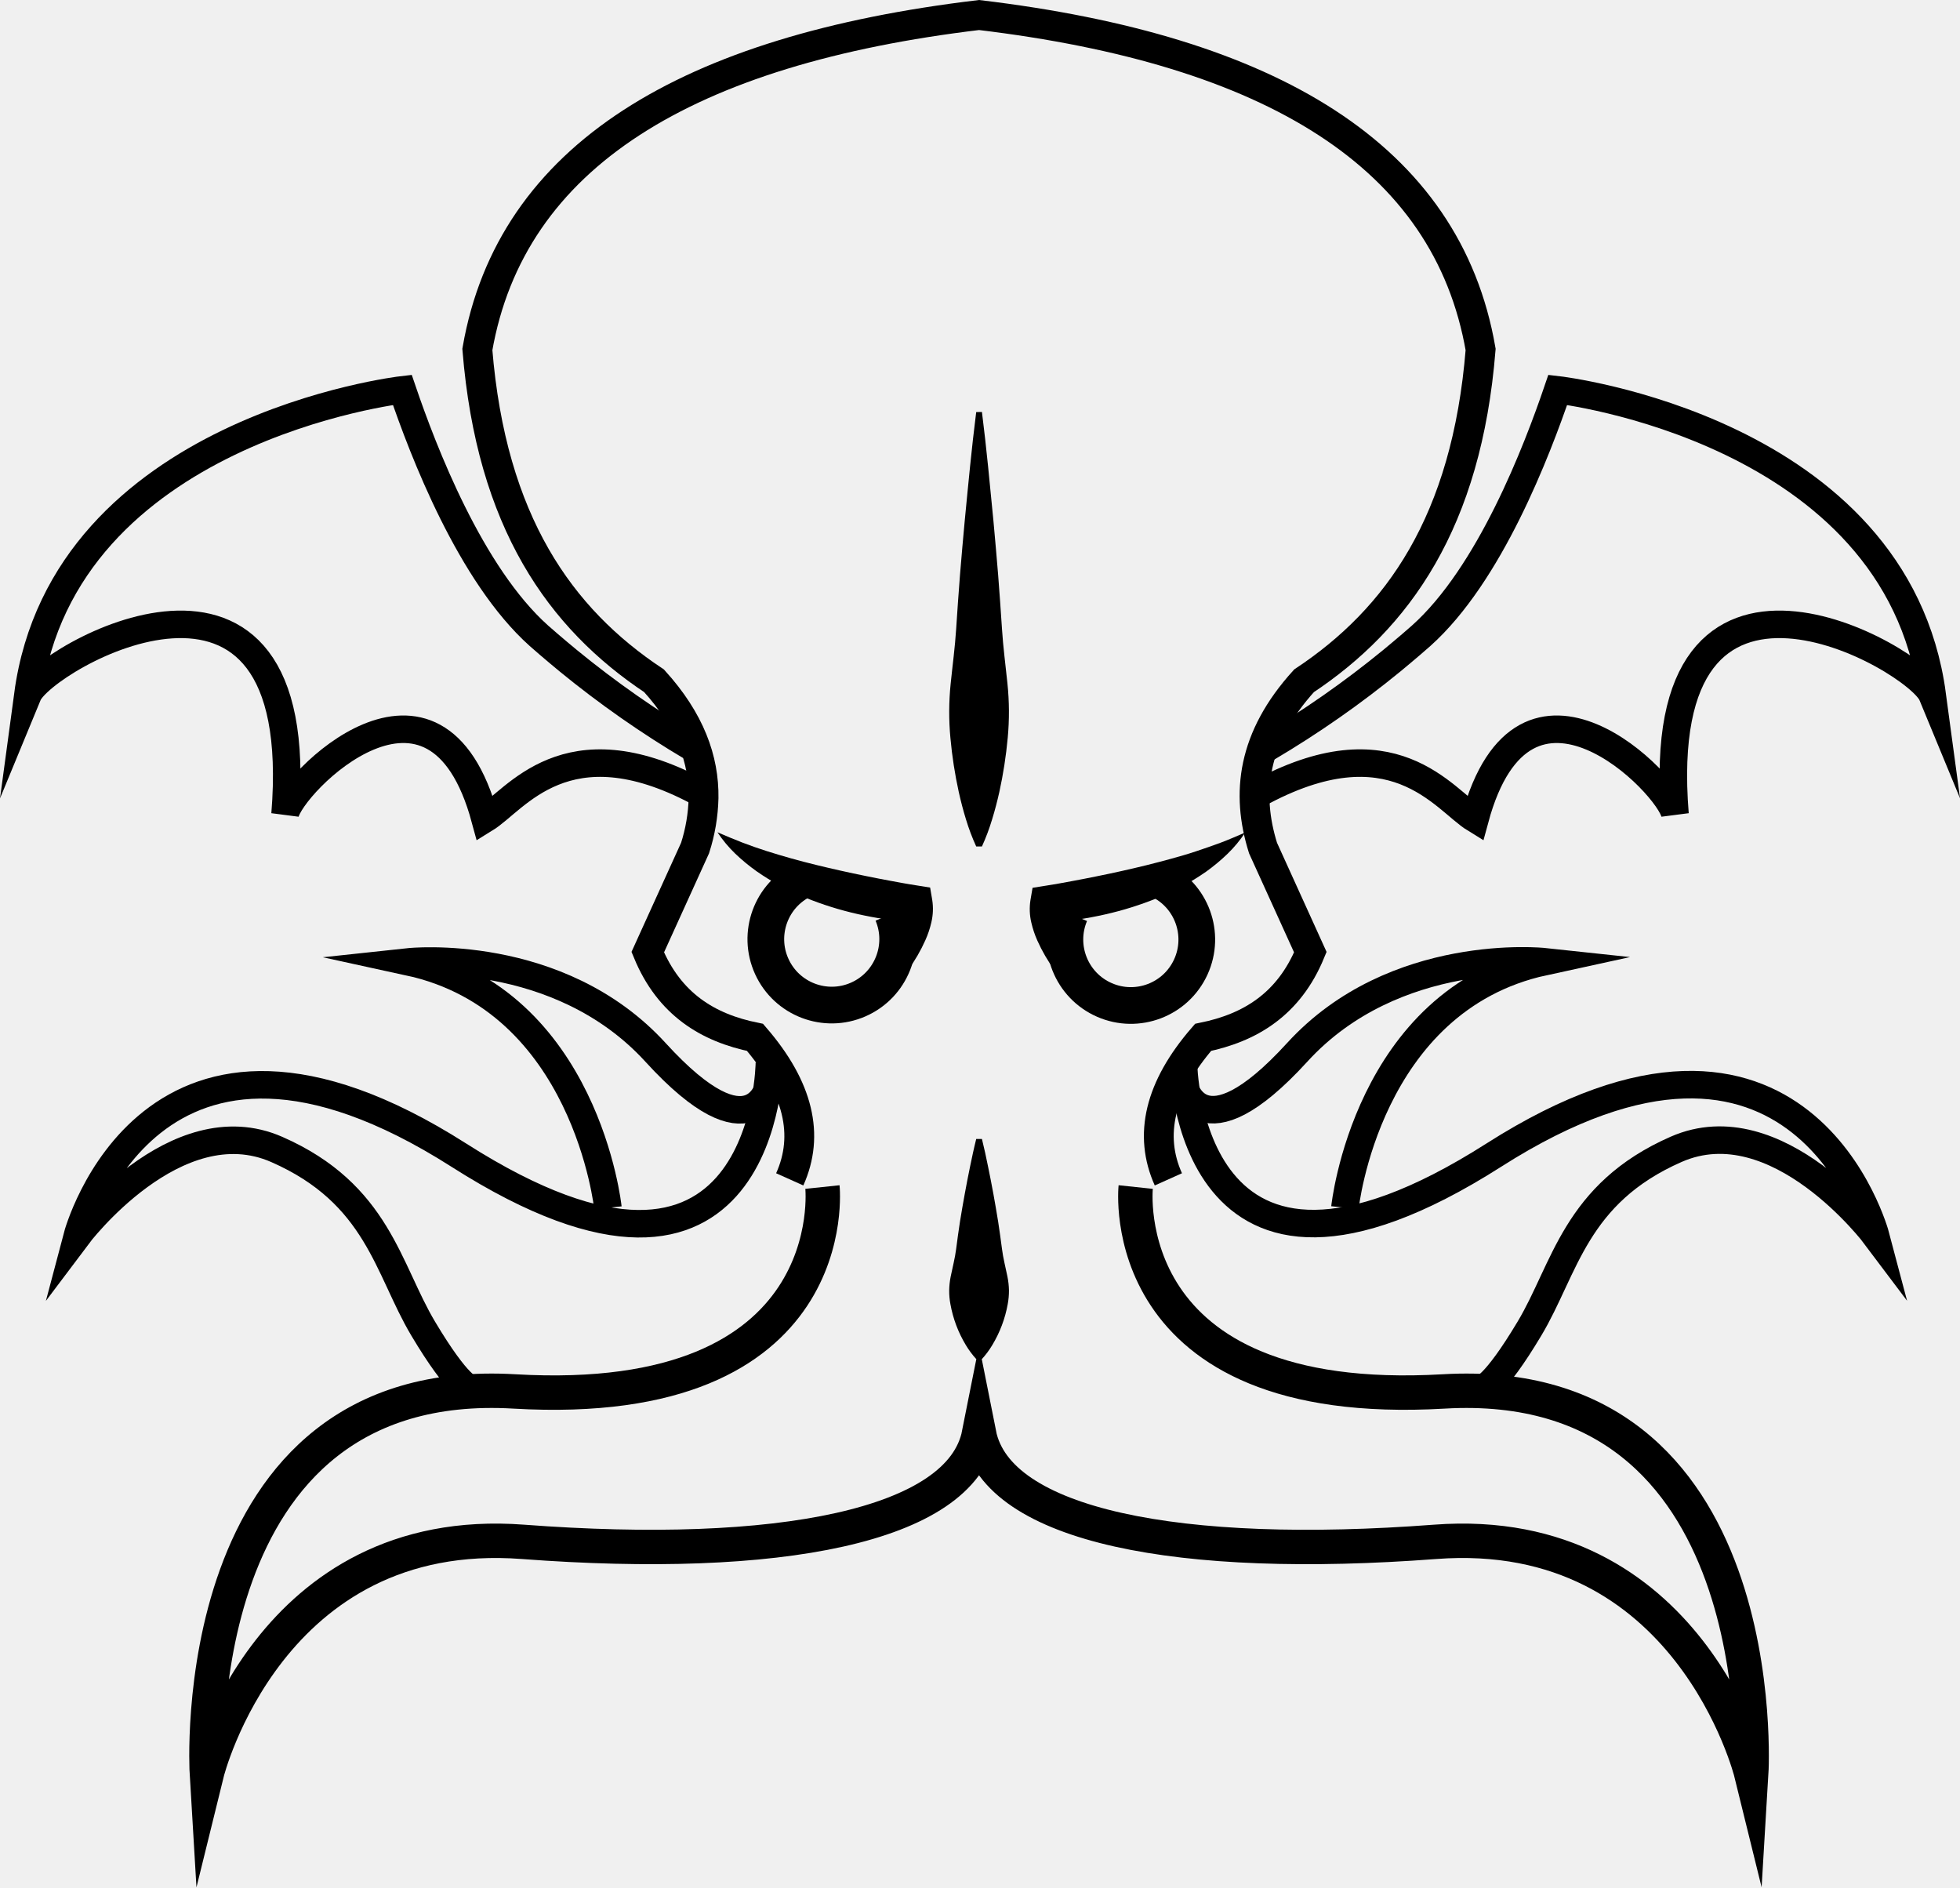
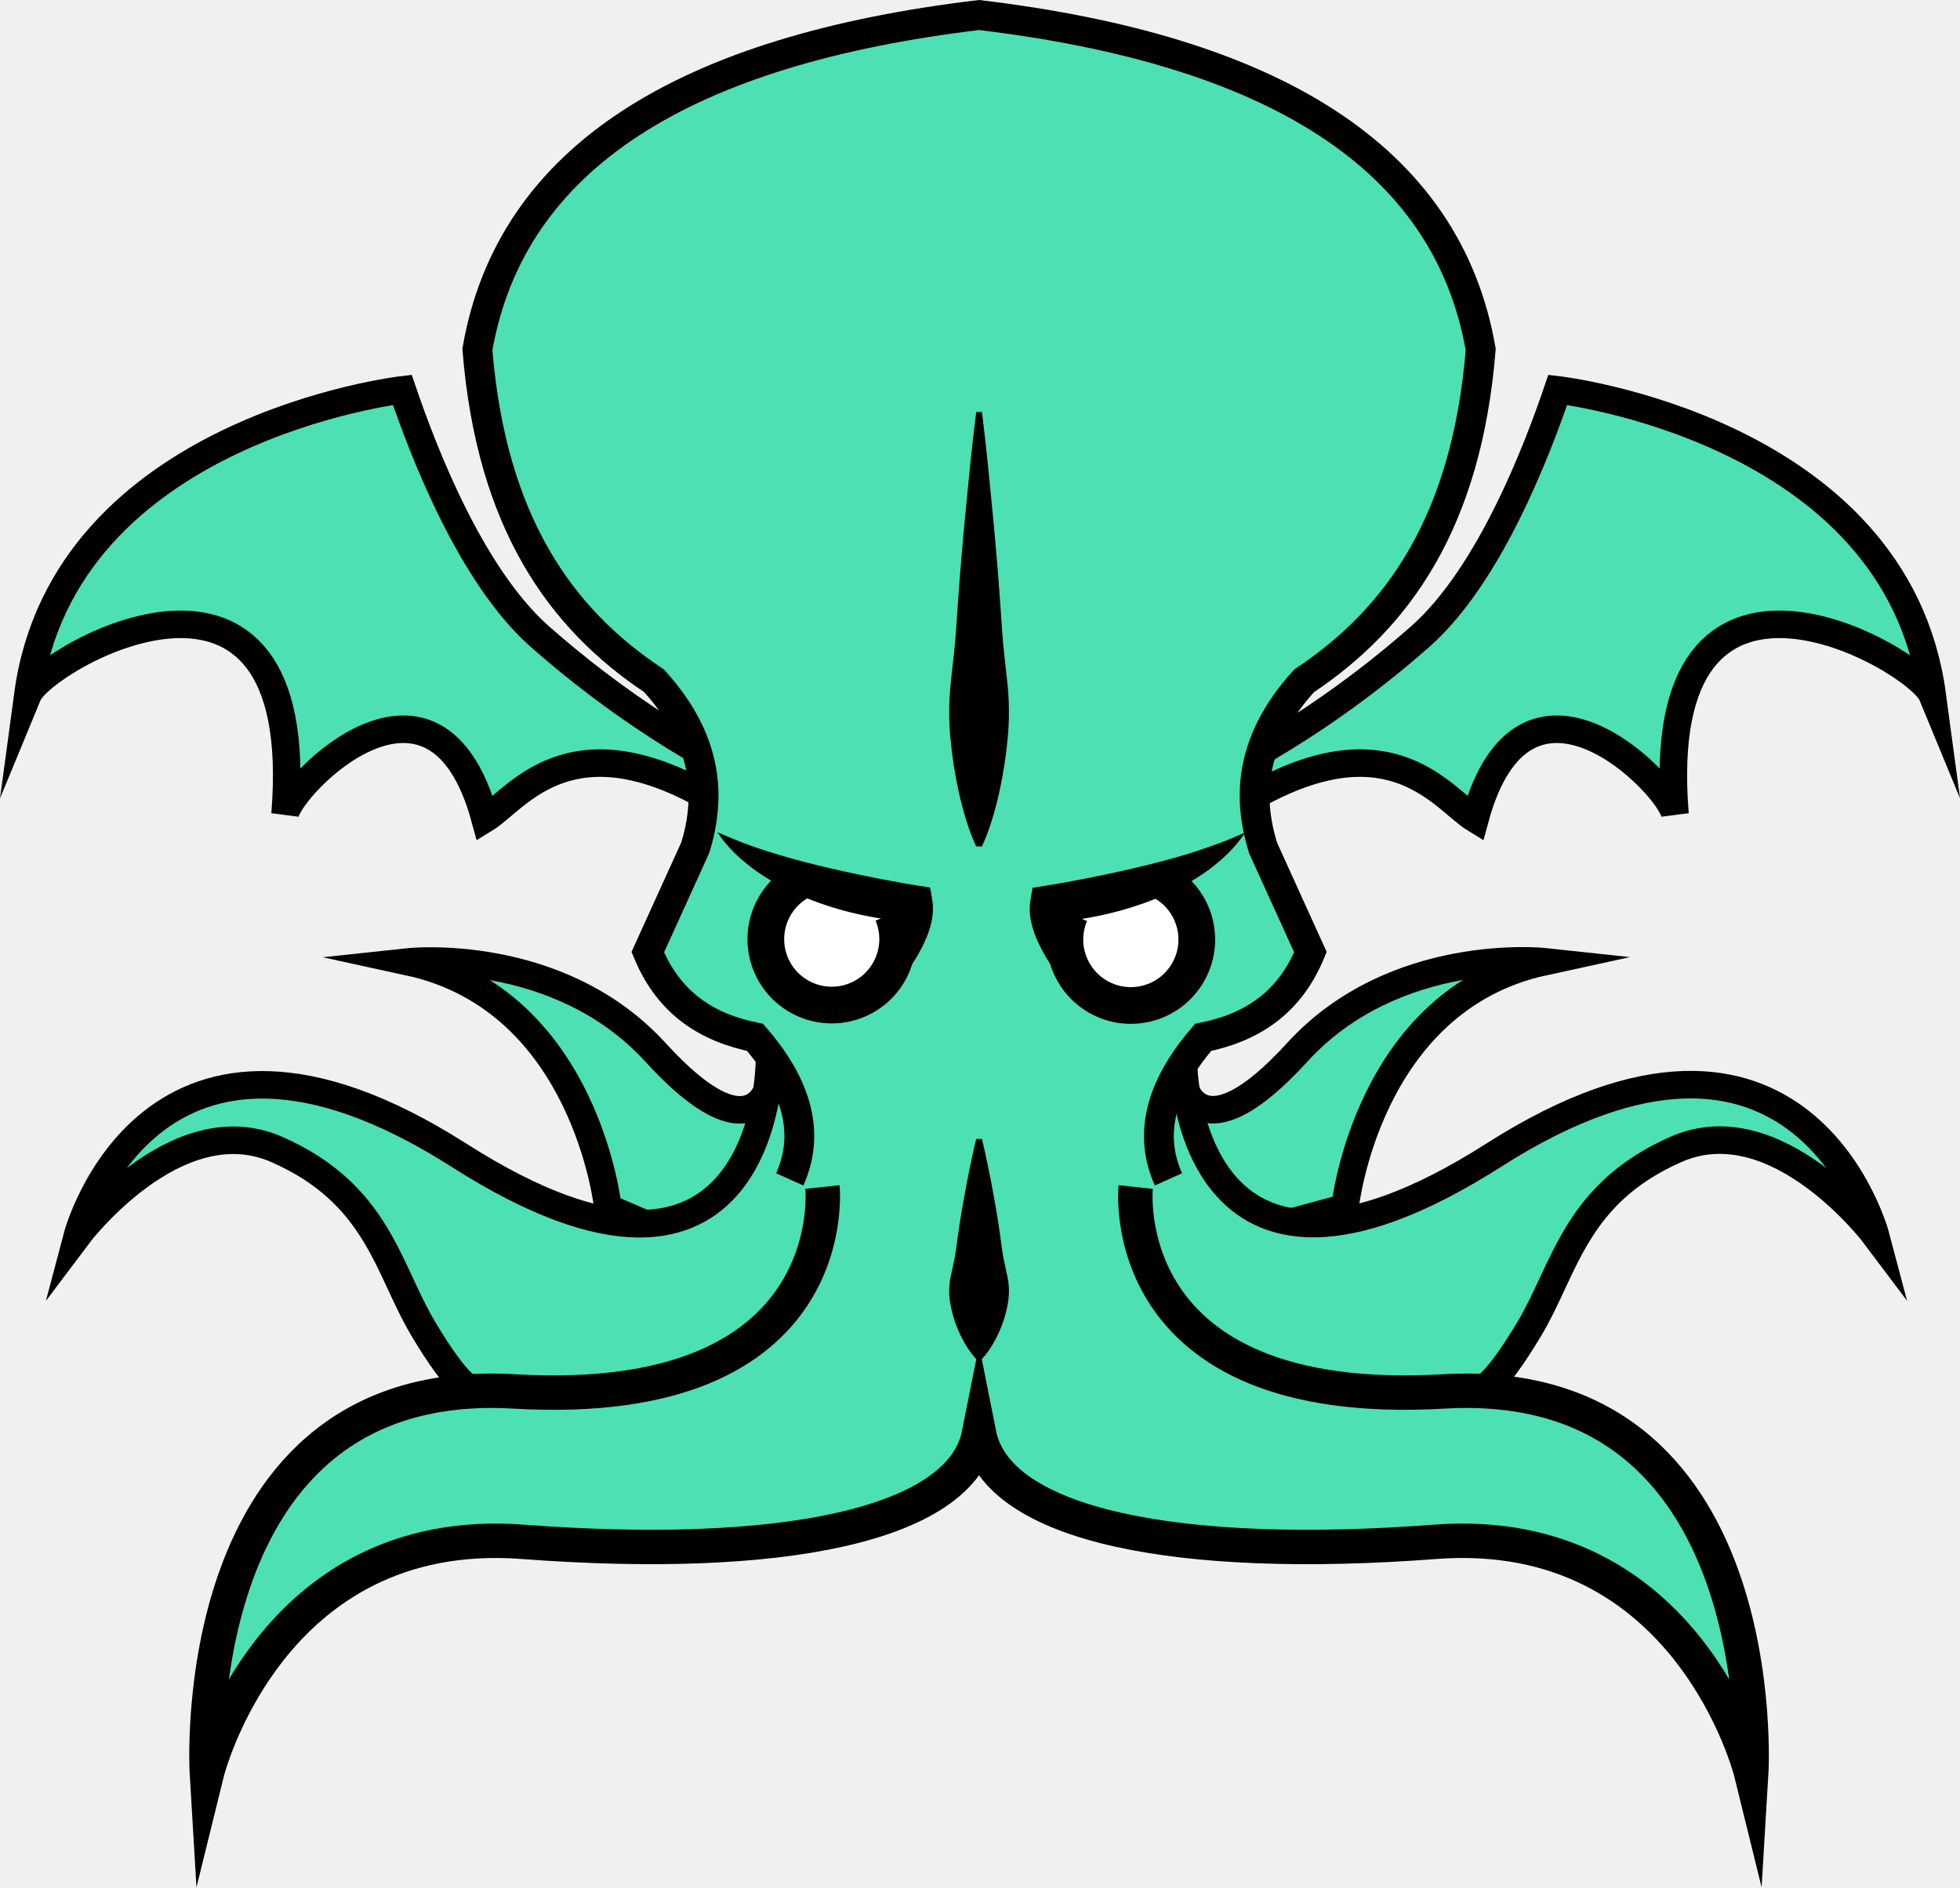
- <svg xmlns="http://www.w3.org/2000/svg" id="a59cc60e-d211-4d03-909e-930053bbfcf8" data-name="Layer 1" viewBox="0 0 854.65 822.91">
+ <svg xmlns="http://www.w3.org/2000/svg" id="bb5b1234-9352-4179-82db-b813066a3e0b" data-name="Layer 1" viewBox="0 0 854.65 822.91">
  <defs>
-     <style>.a0ab12cf-68f2-4a4d-a867-6bd2294e2c5e,.a4f84f3d-17d1-46a8-a81d-46975c920a43,.a632980c-a79f-4461-93ec-7fab777861a0,.bf770ea8-3269-4e8f-a8d6-a1248519d6f3,.f164f2dc-f041-4129-896b-d40f333144e6{fill:none;stroke:#000;stroke-miterlimit:10;}.a0ab12cf-68f2-4a4d-a867-6bd2294e2c5e{stroke-width:12px;}.a632980c-a79f-4461-93ec-7fab777861a0{stroke-width:5px;}.a4f84f3d-17d1-46a8-a81d-46975c920a43{stroke-width:16px;}.bf770ea8-3269-4e8f-a8d6-a1248519d6f3{stroke-width:15px;}.f164f2dc-f041-4129-896b-d40f333144e6{stroke-width:13px;}</style>
+     <style>.e0449684-c9c3-4087-81af-7e557998485e,.e24b2578-908b-4e4c-bf1e-2cb2871994b9,.e6dc6fc2-71ba-4b0f-b37f-63e1421f2adb,.e99c19bd-78f7-4285-bd2e-2ae2c4ec4cdc{fill:#4ce0b3;}.a06b769f-e4d5-4f8a-8d53-18a700540e66,.a8a25562-b755-4529-abb5-46b4efa44f97,.e0449684-c9c3-4087-81af-7e557998485e,.e24b2578-908b-4e4c-bf1e-2cb2871994b9,.e6dc6fc2-71ba-4b0f-b37f-63e1421f2adb,.e99c19bd-78f7-4285-bd2e-2ae2c4ec4cdc,.ef9e7807-09c7-4c0a-bb29-da2f39b40ec7{stroke:#000;stroke-miterlimit:10;}.a8a25562-b755-4529-abb5-46b4efa44f97,.e0449684-c9c3-4087-81af-7e557998485e{stroke-width:12px;}.a06b769f-e4d5-4f8a-8d53-18a700540e66,.e24b2578-908b-4e4c-bf1e-2cb2871994b9{stroke-width:5px;}.a06b769f-e4d5-4f8a-8d53-18a700540e66,.a8a25562-b755-4529-abb5-46b4efa44f97{fill:none;}.e99c19bd-78f7-4285-bd2e-2ae2c4ec4cdc{stroke-width:13px;}.ef9e7807-09c7-4c0a-bb29-da2f39b40ec7{fill:#fff;stroke-width:16px;}.e6dc6fc2-71ba-4b0f-b37f-63e1421f2adb{stroke-width:15px;}</style>
  </defs>
-   <path class="a0ab12cf-68f2-4a4d-a867-6bd2294e2c5e" d="M737.13,700.68s7.16,32.59,49.6-13.91,107.62-39.52,107.62-39.52C817,664.07,807.54,754.49,807.54,754.49" transform="translate(-221.09 -227.93)" />
-   <path class="a0ab12cf-68f2-4a4d-a867-6bd2294e2c5e" d="M737.13,691.2s.84,126.11,135.36,40.36S1039,766.87,1039,766.87s-42.88-57.17-87-37.83S903.6,781.16,888,807.23s-20.6,26.06-20.6,26.06" transform="translate(-221.09 -227.93)" />
-   <path class="a0ab12cf-68f2-4a4d-a867-6bd2294e2c5e" d="M641.63,787.2" transform="translate(-221.09 -227.93)" />
-   <path class="a632980c-a79f-4461-93ec-7fab777861a0" d="M737.13,691.2s.84,126.11,135.36,40.36S1039,766.87,1039,766.87s-42.88-57.17-87-37.83S903.6,781.16,888,807.23s-20.6,26.06-20.6,26.06" transform="translate(-221.09 -227.93)" />
-   <path class="a632980c-a79f-4461-93ec-7fab777861a0" d="M645.7,717" transform="translate(-221.09 -227.93)" />
-   <path class="a632980c-a79f-4461-93ec-7fab777861a0" d="M641.63,787.2" transform="translate(-221.09 -227.93)" />
-   <path class="a0ab12cf-68f2-4a4d-a867-6bd2294e2c5e" d="M773.62,554A434.82,434.82,0,0,0,828,516s7.29-6,12.77-10.86c29.9-26.72,50.45-80.46,59.57-107.23,0,0,147.65,17,163.29,133-6.68-16.18-123.09-82.85-112.16,52.07-2.32-13-65.65-77.67-87.22,2-13.49-8.28-35.84-43.29-95-10.68" transform="translate(-221.09 -227.93)" />
-   <path class="a0ab12cf-68f2-4a4d-a867-6bd2294e2c5e" d="M556.58,700.75s-7.16,32.58-49.61-13.92-107.61-39.51-107.61-39.51c77.35,16.81,86.81,107.23,86.81,107.23" transform="translate(-221.09 -227.93)" />
-   <path class="a0ab12cf-68f2-4a4d-a867-6bd2294e2c5e" d="M523.21,554a434.82,434.82,0,0,1-54.35-38s-7.29-6-12.77-10.86c-29.9-26.72-50.45-80.46-59.57-107.23,0,0-147.65,17-163.29,133,6.68-16.18,123.09-82.85,112.16,52.07,2.32-13,65.65-77.67,87.22,2,13.3-8.16,35.21-42.32,92.56-12" transform="translate(-221.09 -227.93)" />
-   <path class="a0ab12cf-68f2-4a4d-a867-6bd2294e2c5e" d="M556.58,691.27s-.84,126.11-135.36,40.36-166.47,35.31-166.47,35.31,42.88-57.17,87-37.84,48.34,52.13,63.9,78.19,20.59,26.07,20.59,26.07" transform="translate(-221.09 -227.93)" />
-   <path class="a0ab12cf-68f2-4a4d-a867-6bd2294e2c5e" d="M652.08,787.27" transform="translate(-221.09 -227.93)" />
-   <path class="a4f84f3d-17d1-46a8-a81d-46975c920a43" d="M610.25,626.24a28.74,28.74,0,1,1-38.76-14.81" transform="translate(-221.09 -227.93)" />
+   <path class="e0449684-c9c3-4087-81af-7e557998485e" d="M807.54,754.49s9.46-90.42,86.81-107.24c0,0-65.17-7-107.62,39.52s-49.6,13.91-49.6,13.91l-.74,73Z" transform="translate(-221.09 -227.93)" />
+   <path class="e24b2578-908b-4e4c-bf1e-2cb2871994b9" d="M737.13,691.2s.84,126.11,135.36,40.36S1039,766.87,1039,766.87s-42.88-57.17-87-37.83S903.6,781.16,888,807.23s-20.6,26.06-20.6,26.06l-174.16,9.18-73.38-78-70.62-8.26L601.56,693" transform="translate(-221.09 -227.93)" />
+   <path class="a8a25562-b755-4529-abb5-46b4efa44f97" d="M737.13,691.2s.84,126.11,135.36,40.36S1039,766.87,1039,766.87s-42.88-57.17-87-37.83S903.6,781.16,888,807.23s-20.6,26.06-20.6,26.06" transform="translate(-221.09 -227.93)" />
+   <path class="a8a25562-b755-4529-abb5-46b4efa44f97" d="M641.63,787.2" transform="translate(-221.09 -227.93)" />
+   <path class="a06b769f-e4d5-4f8a-8d53-18a700540e66" d="M645.7,717" transform="translate(-221.09 -227.93)" />
+   <path class="a06b769f-e4d5-4f8a-8d53-18a700540e66" d="M641.63,787.2" transform="translate(-221.09 -227.93)" />
+   <path class="e0449684-c9c3-4087-81af-7e557998485e" d="M773.62,554A434.82,434.82,0,0,0,828,516s7.29-6,12.77-10.86c29.9-26.72,50.45-80.46,59.57-107.23,0,0,147.65,17,163.29,133-6.68-16.18-123.09-82.85-112.16,52.07-2.32-13-65.65-77.67-87.22,2-13.49-8.28-35.84-43.29-95-10.68" transform="translate(-221.09 -227.93)" />
+   <path class="e0449684-c9c3-4087-81af-7e557998485e" d="M556.58,700.75s-7.16,32.58-49.61-13.92-107.61-39.51-107.61-39.51c77.35,16.81,86.81,107.23,86.81,107.23L547.45,781l9.13-80.27" transform="translate(-221.09 -227.93)" />
+   <path class="e0449684-c9c3-4087-81af-7e557998485e" d="M523.21,554a434.82,434.82,0,0,1-54.35-38s-7.29-6-12.77-10.86c-29.9-26.72-50.45-80.46-59.57-107.23,0,0-147.65,17-163.29,133,6.68-16.18,123.09-82.85,112.16,52.07,2.32-13,65.65-77.67,87.22,2,13.3-8.16,35.21-42.32,92.56-12" transform="translate(-221.09 -227.93)" />
+   <path class="e0449684-c9c3-4087-81af-7e557998485e" d="M556.58,691.27s-.84,126.11-135.36,40.36-166.47,35.31-166.47,35.31,42.88-57.17,87-37.84,48.34,52.13,63.9,78.19,20.59,26.07,20.59,26.07L536.44,859l80.71-31.18" transform="translate(-221.09 -227.93)" />
+   <path class="a8a25562-b755-4529-abb5-46b4efa44f97" d="M652.08,787.27" transform="translate(-221.09 -227.93)" />
+   <path class="e99c19bd-78f7-4285-bd2e-2ae2c4ec4cdc" d="M565.46,742.15c8.67-19.32,3.91-39.94-15.14-61.91-20.51-4.18-37.39-14.41-46.77-37.15l20.63-45.4a76.78,76.78,0,0,0,3.7-21.84c.25-16.79-5.89-33.79-21.58-51.08-40.9-27.14-70.95-69.26-77.05-144.46C443.93,295.79,520.88,249.66,648,234.48h0c127.12,15.18,204.07,61.31,218.75,145.83-6.1,75.2-36.15,117.32-77,144.46-22.52,24.82-25.36,49-17.88,72.92,10.71,23.55,17.93,39.44,20.63,45.4-9.37,22.74-26.25,33-46.77,37.15-19,22-23.81,42.59-15.14,61.91" transform="translate(-221.09 -227.93)" />
+   <path class="ef9e7807-09c7-4c0a-bb29-da2f39b40ec7" d="M610.25,626.24a28.74,28.74,0,1,1-38.76-14.81" transform="translate(-221.09 -227.93)" />
  <path d="M597,671.52c1.69-4.53,3.48-8.88,5.22-13.19s3.44-8.57,5-12.76a113.51,113.51,0,0,0,3.9-12.36,36.08,36.08,0,0,0,1-5.63,11.4,11.4,0,0,0-.28-4l7.15,6.37c-1.16-.06-2.1-.13-3.14-.22l-3-.29c-2-.22-4-.46-6-.76-4-.58-7.87-1.33-11.76-2.2a145,145,0,0,1-22.87-7.17c-3.71-1.54-7.36-3.24-10.92-5.13A108.2,108.2,0,0,1,551,607.82a83.32,83.32,0,0,1-9.35-7.72,55.13,55.13,0,0,1-7.72-9.29c3.71,1.59,7.26,3.11,10.83,4.48s7.13,2.6,10.69,3.74,7.16,2.18,10.72,3.2,7.18,1.92,10.78,2.82q10.81,2.64,21.73,4.85c3.64.76,7.29,1.44,10.94,2.13l5.47,1,2.72.47,2.61.42,6.25,1,.91,5.36a25.45,25.45,0,0,1-.38,9.83,41.41,41.41,0,0,1-2.62,7.79,71,71,0,0,1-7.55,13,101.24,101.24,0,0,1-9.26,11.1A83.23,83.23,0,0,1,597,671.52Z" transform="translate(-221.09 -227.93)" />
-   <path d="M649.26,724.54c.5,2,.93,4,1.4,6l1.26,6c.85,4,1.59,8,2.34,12l1.06,6,1,6,.88,6,.81,6c.49,4,1.57,8,2.37,12a33.78,33.78,0,0,1,.66,6,31.81,31.81,0,0,1-.53,6,52.62,52.62,0,0,1-6.79,17.95,38,38,0,0,1-4.46,6h-2.5a38.07,38.07,0,0,1-4.47-6,52.39,52.39,0,0,1-6.78-17.95,31,31,0,0,1-.53-6,33.77,33.77,0,0,1,.65-6c.8-4,1.88-8,2.38-12l.8-6,.88-6,1-6,1.07-6c.74-4,1.49-8,2.33-12l1.27-6c.47-2,.89-4,1.4-6Z" transform="translate(-221.09 -227.93)" />
-   <path class="bf770ea8-3269-4e8f-a8d6-a1248519d6f3" d="M716.31,745.5S706,843,850.63,834.62s134.09,166.47,134.09,166.47-26.9-109.3-137.88-100.89S656,893.47,648,853.12c-8,40.35-87.86,55.48-198.84,47.08s-137.88,100.89-137.88,100.89-10.51-174.88,134.1-166.47S579.71,745.5,579.71,745.5" transform="translate(-221.09 -227.93)" />
  <path d="M332.26,307.8" transform="translate(-221.09 -227.93)" />
  <path d="M393.33,517.92" transform="translate(-221.09 -227.93)" />
-   <path class="f164f2dc-f041-4129-896b-d40f333144e6" d="M730.55,742.15c-8.67-19.32-3.9-39.94,15.14-61.91,20.52-4.18,37.4-14.41,46.77-37.15-2.7-6-9.92-21.85-20.63-45.4-7.48-23.89-4.64-48.1,17.88-72.92,40.9-27.14,70.95-69.26,77-144.46C852.08,295.79,775.13,249.66,648,234.48h0c-127.13,15.18-204.08,61.31-218.76,145.83,6.1,75.2,36.15,117.32,77.05,144.46,15.69,17.29,21.83,34.29,21.58,51.08a76.78,76.78,0,0,1-3.7,21.84l-20.63,45.4c9.38,22.74,26.26,33,46.77,37.15,19,22,23.81,42.59,15.14,61.91" transform="translate(-221.09 -227.93)" />
  <path d="M649.26,407.55c2,15.78,3.46,31.57,5,47.35l1.06,11.84,1,11.83.88,11.84.81,11.84c.49,7.89,1.57,15.78,2.37,23.67a120.89,120.89,0,0,1,.13,23.68,192.25,192.25,0,0,1-3.67,23.68c-.89,3.94-1.9,7.89-3.12,11.83A93,93,0,0,1,649.26,597h-2.5a93.07,93.07,0,0,1-4.47-11.84c-1.22-3.94-2.23-7.89-3.12-11.83a190.33,190.33,0,0,1-3.66-23.68,120.89,120.89,0,0,1,.12-23.68c.8-7.89,1.88-15.78,2.38-23.67l.8-11.84.88-11.84,1-11.83,1.07-11.84c1.53-15.78,3-31.57,5-47.35Z" transform="translate(-221.09 -227.93)" />
-   <path class="a4f84f3d-17d1-46a8-a81d-46975c920a43" d="M687.71,626.39a28.75,28.75,0,1,0,38.76-14.8" transform="translate(-221.09 -227.93)" />
+   <path class="ef9e7807-09c7-4c0a-bb29-da2f39b40ec7" d="M687.71,626.39a28.75,28.75,0,1,0,38.76-14.8" transform="translate(-221.09 -227.93)" />
  <path d="M701,671.68a82.49,82.49,0,0,1-10.77-9.57,101.32,101.32,0,0,1-9.27-11.1,71,71,0,0,1-7.55-13,42.38,42.38,0,0,1-2.61-7.79,25.29,25.29,0,0,1-.38-9.84l.91-5.35,6.24-1,2.61-.42,2.72-.47,5.47-1c3.65-.69,7.31-1.37,10.94-2.13q10.93-2.19,21.74-4.85c3.59-.9,7.18-1.83,10.77-2.82s7.15-2,10.72-3.2,7.11-2.4,10.7-3.74,7.11-2.89,10.82-4.48a55.55,55.55,0,0,1-7.71,9.29A83.62,83.62,0,0,1,747,608a107,107,0,0,1-10.32,6.35c-3.56,1.89-7.21,3.59-10.92,5.13a144.64,144.64,0,0,1-22.87,7.17c-3.89.87-7.8,1.62-11.75,2.2-2,.3-4,.54-6,.76l-3,.29c-1,.09-2,.16-3.14.22l7.16-6.37a10.94,10.94,0,0,0-.28,4,34.86,34.86,0,0,0,1,5.63,113.63,113.63,0,0,0,3.91,12.36c1.57,4.19,3.26,8.46,5,12.76S699.27,667.15,701,671.68Z" transform="translate(-221.09 -227.93)" />
+   <path class="e6dc6fc2-71ba-4b0f-b37f-63e1421f2adb" d="M716.31,745.5S706,843,850.63,834.62s134.09,166.47,134.09,166.47-26.9-109.3-137.88-100.89S656,893.47,648,853.12c-8,40.35-87.86,55.48-198.84,47.08s-137.88,100.89-137.88,100.89-10.51-174.88,134.1-166.47S579.71,745.5,579.71,745.5" transform="translate(-221.09 -227.93)" />
+   <path d="M649.26,724.54c.5,2,.93,4,1.4,6l1.26,6c.85,4,1.59,8,2.34,12l1.06,6,1,6,.88,6,.81,6c.49,4,1.57,8,2.37,12a33.78,33.78,0,0,1,.66,6,31.81,31.81,0,0,1-.53,6,52.62,52.62,0,0,1-6.79,17.95,38,38,0,0,1-4.46,6h-2.5a38.07,38.07,0,0,1-4.47-6,52.39,52.39,0,0,1-6.78-17.95,31,31,0,0,1-.53-6,33.77,33.77,0,0,1,.65-6c.8-4,1.88-8,2.38-12l.8-6,.88-6,1-6,1.07-6c.74-4,1.49-8,2.33-12l1.27-6c.47-2,.89-4,1.4-6Z" transform="translate(-221.09 -227.93)" />
</svg>
